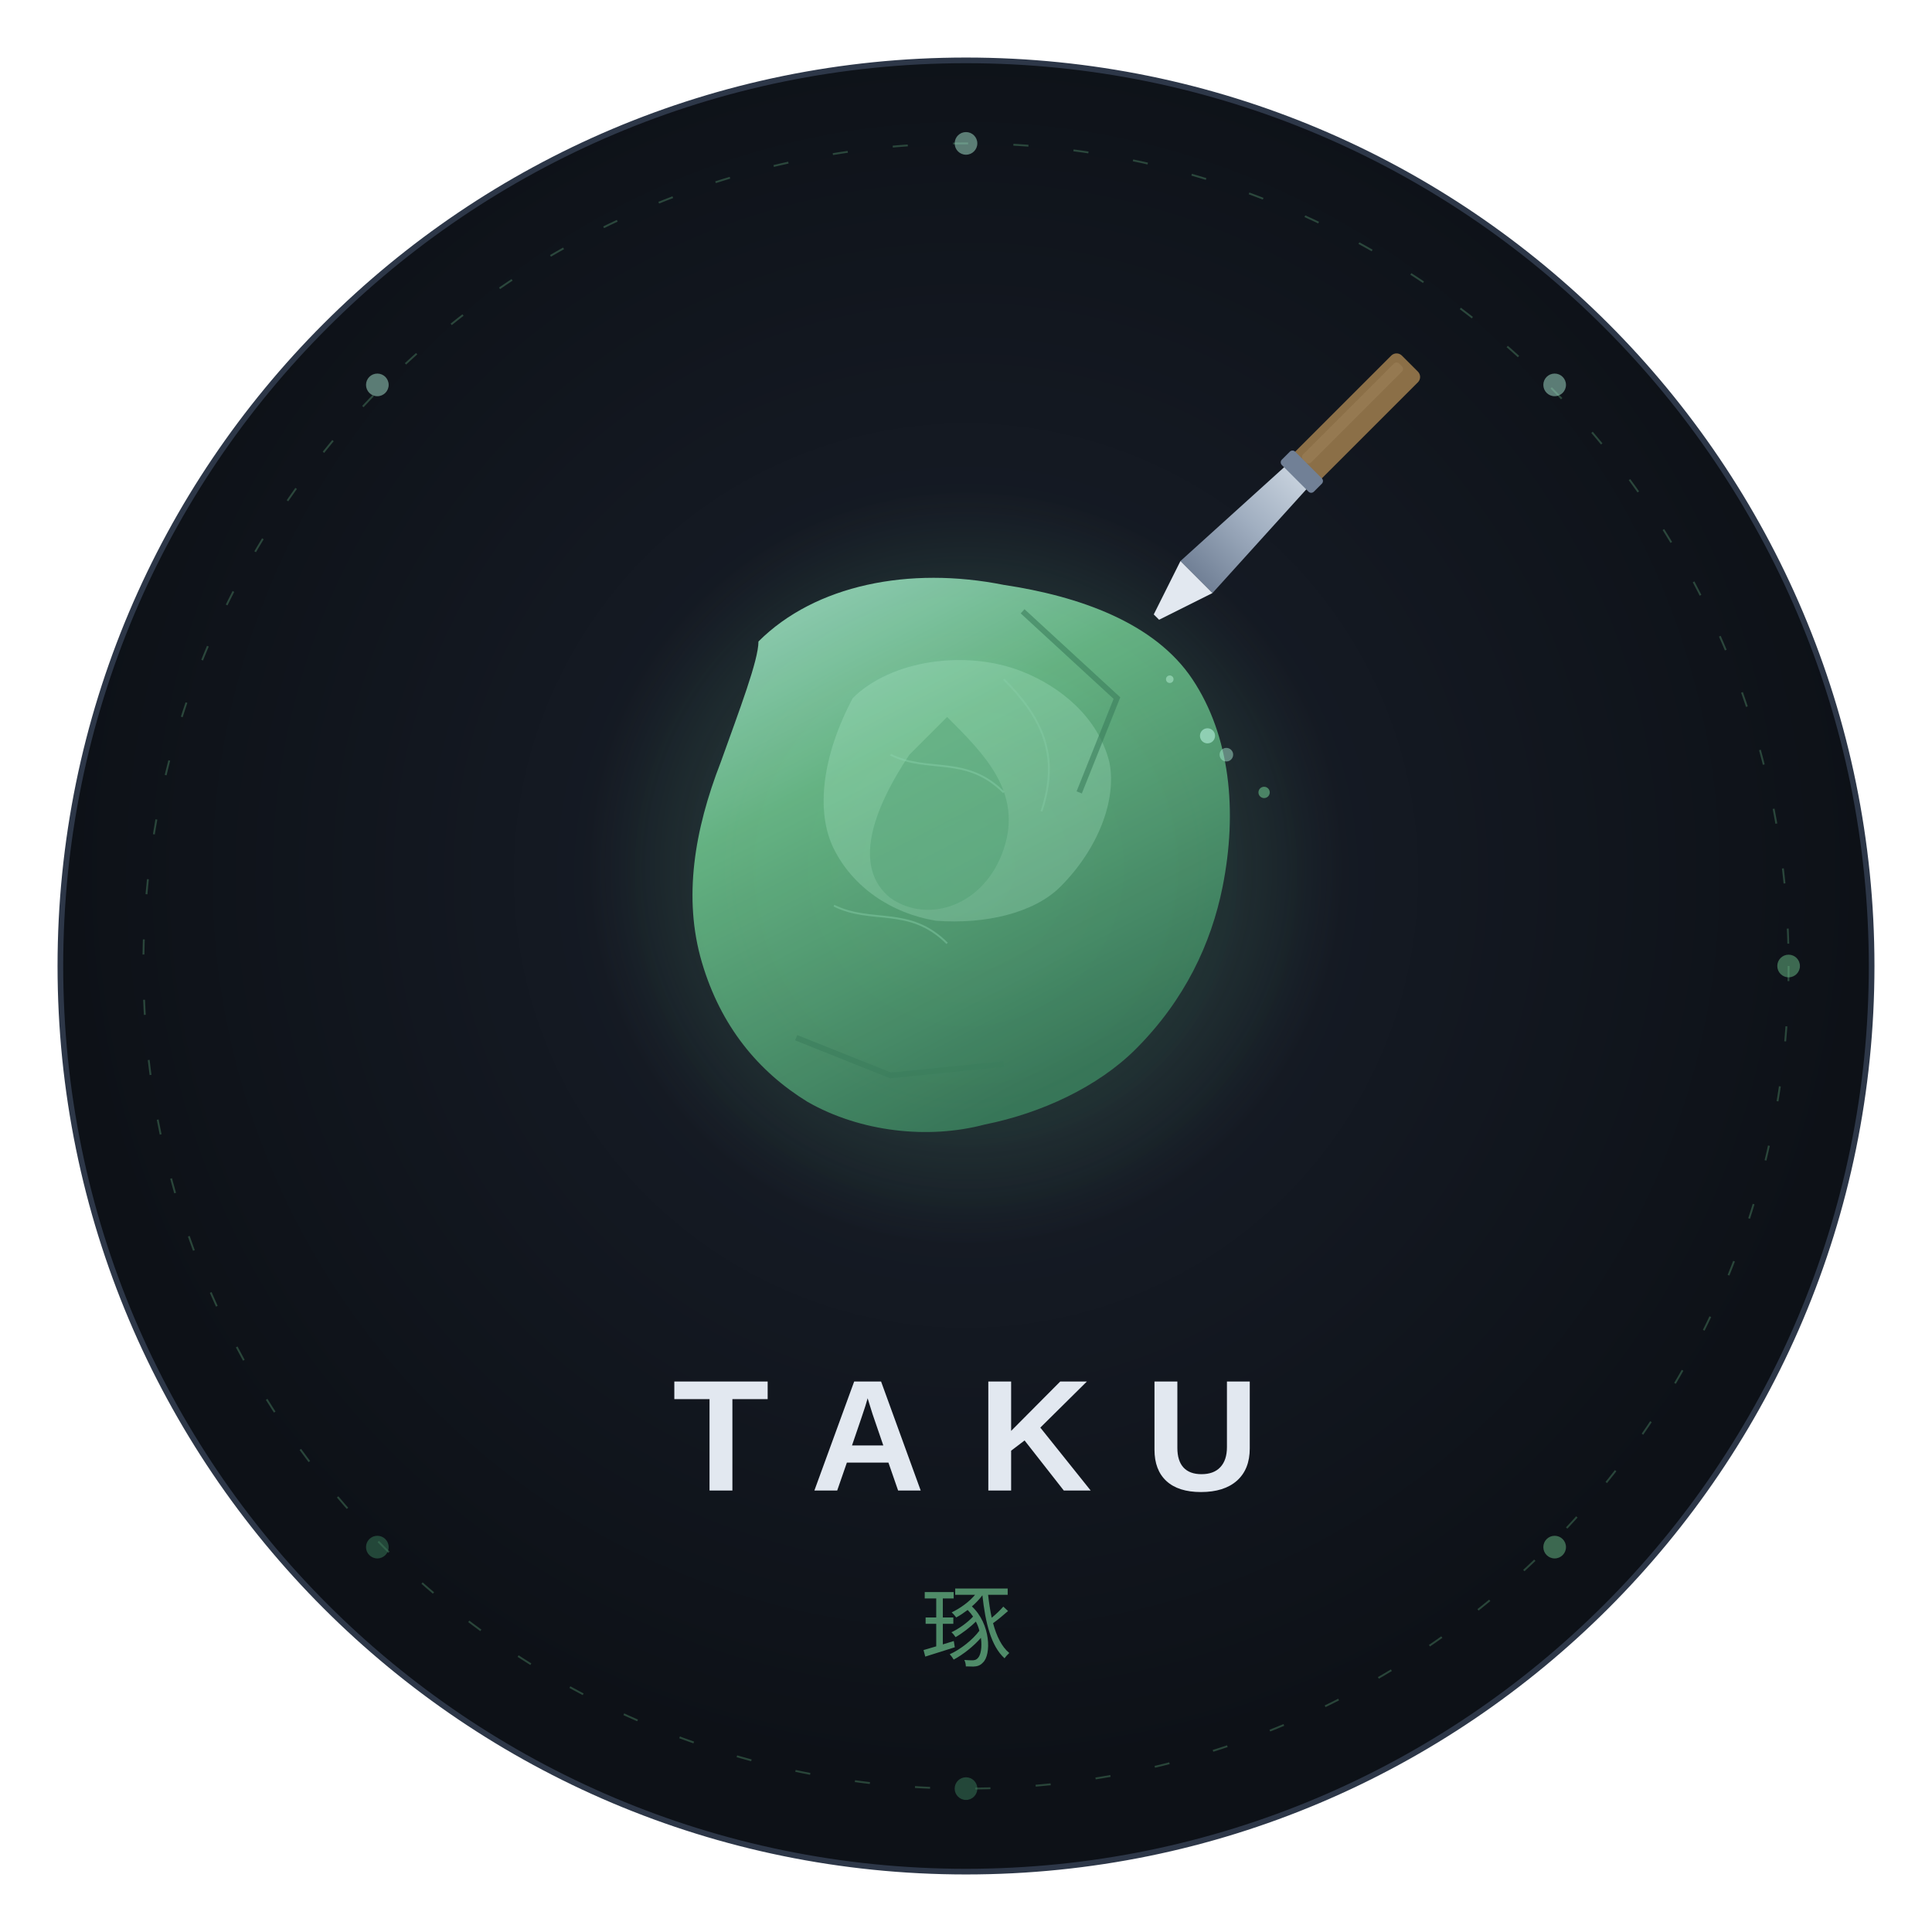
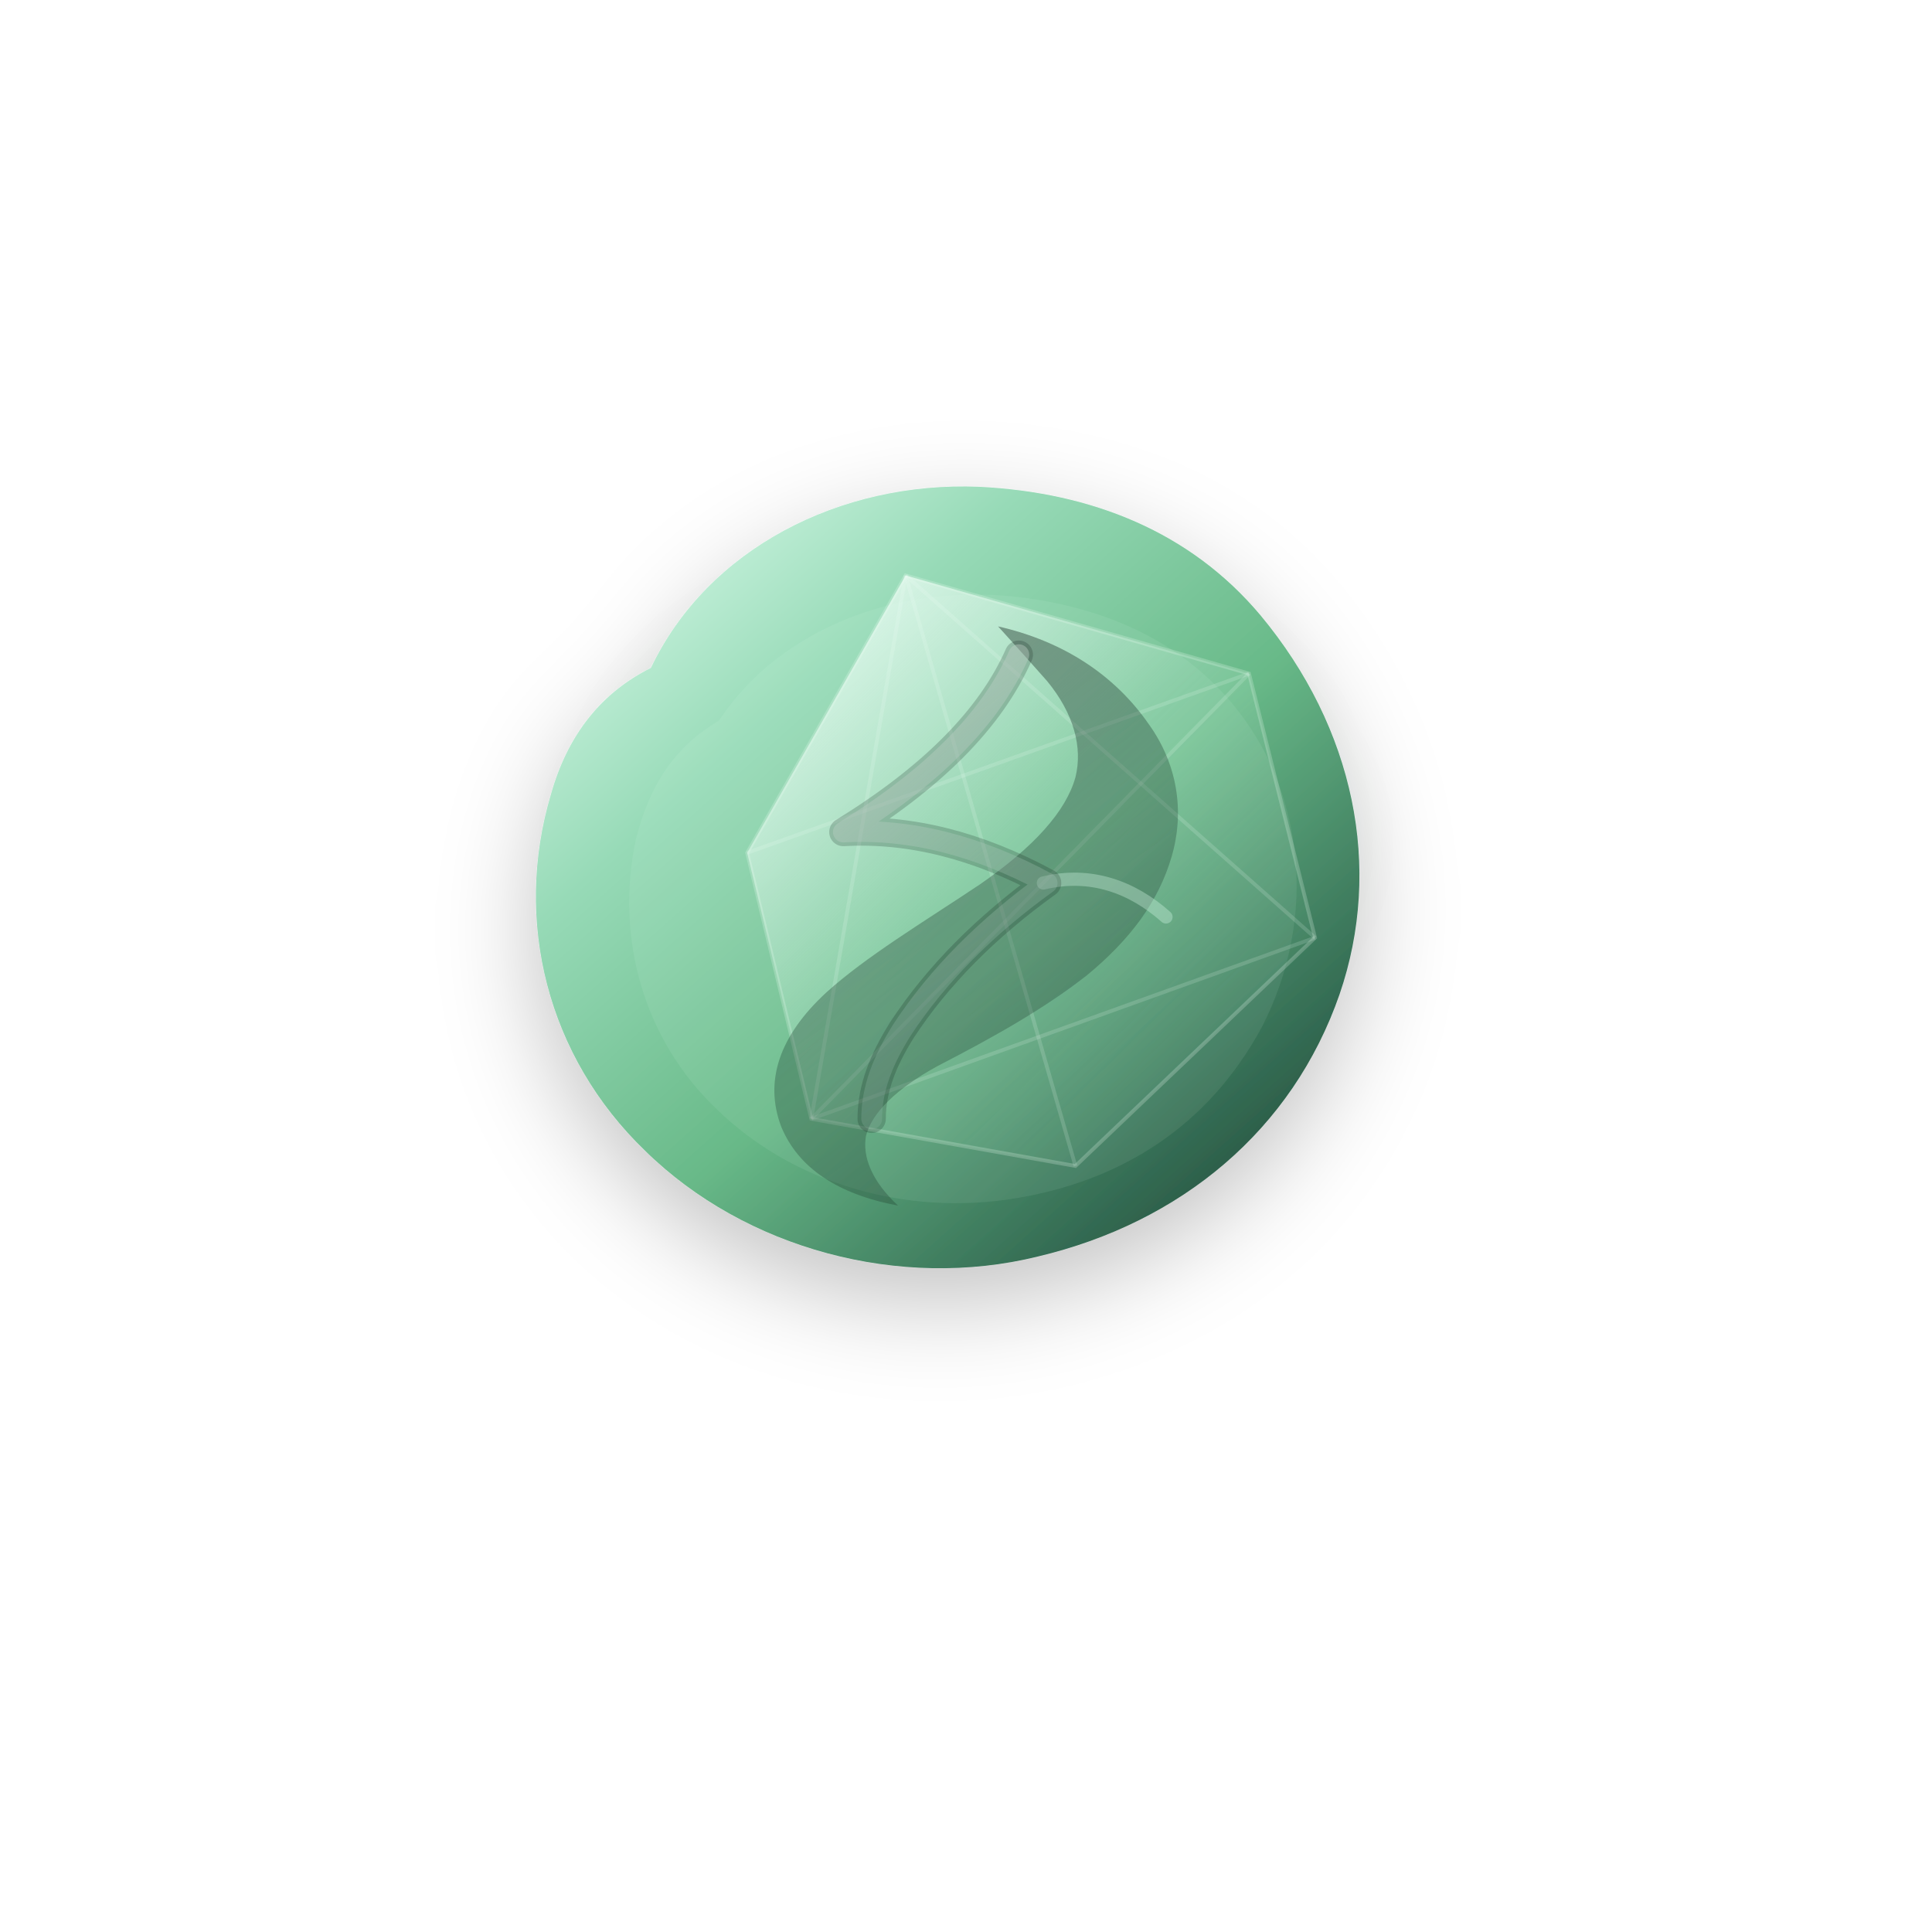
- <svg xmlns="http://www.w3.org/2000/svg" viewBox="0 0 512 512" width="512" height="512">
+ <svg xmlns="http://www.w3.org/2000/svg" width="1024" height="1024" viewBox="0 0 1024 1024" fill="none">
  <defs>
-     <linearGradient id="jadeGrad" x1="0%" y1="0%" x2="50%" y2="100%">
-       <stop offset="0%" style="stop-color:#A8E6CF;stop-opacity:1" />
-       <stop offset="40%" style="stop-color:#6BBF8A;stop-opacity:1" />
-       <stop offset="100%" style="stop-color:#3A7D5C;stop-opacity:1" />
+     <radialGradient id="glow" cx="0" cy="0" r="1" gradientUnits="userSpaceOnUse" gradientTransform="translate(512 446) rotate(90) scale(230 260)">
+       <stop offset="0" stop-color="#6BBF8A" stop-opacity="0.18" />
+       <stop offset="1" stop-color="#6BBF8A" stop-opacity="0" />
+     </radialGradient>
+     <linearGradient id="jade" x1="330" y1="268" x2="705" y2="688" gradientUnits="userSpaceOnUse">
+       <stop offset="0" stop-color="#D7FAE9" />
+       <stop offset="0.24" stop-color="#97DAB7" />
+       <stop offset="0.52" stop-color="#68B988" />
+       <stop offset="0.80" stop-color="#336A52" />
+       <stop offset="1" stop-color="#17372C" />
    </linearGradient>
-     <linearGradient id="jadeDarkGrad" x1="0%" y1="0%" x2="0%" y2="100%">
-       <stop offset="0%" style="stop-color:#3A7D5C;stop-opacity:1" />
-       <stop offset="100%" style="stop-color:#1B4332;stop-opacity:1" />
+     <linearGradient id="facet" x1="458" y1="304" x2="697" y2="548" gradientUnits="userSpaceOnUse">
+       <stop offset="0" stop-color="#F4FFF9" stop-opacity="0.76" />
+       <stop offset="0.45" stop-color="#CAF2DE" stop-opacity="0.24" />
+       <stop offset="1" stop-color="#6BBF8A" stop-opacity="0.05" />
    </linearGradient>
-     <linearGradient id="steelGrad" x1="0%" y1="0%" x2="0%" y2="100%">
-       <stop offset="0%" style="stop-color:#CBD5E0;stop-opacity:1" />
-       <stop offset="50%" style="stop-color:#A0AEC0;stop-opacity:1" />
-       <stop offset="100%" style="stop-color:#718096;stop-opacity:1" />
+     <linearGradient id="cutFill" x1="452" y1="350" x2="624" y2="594" gradientUnits="userSpaceOnUse">
+       <stop offset="0" stop-color="#0E1C17" stop-opacity="0.42" />
+       <stop offset="0.55" stop-color="#133025" stop-opacity="0.28" />
+       <stop offset="1" stop-color="#0B1713" stop-opacity="0.22" />
    </linearGradient>
-     <radialGradient id="bgGrad" cx="50%" cy="45%" r="50%">
-       <stop offset="0%" style="stop-color:#1A202C;stop-opacity:1" />
-       <stop offset="100%" style="stop-color:#0D1117;stop-opacity:1" />
-     </radialGradient>
-     <radialGradient id="jadeGlow" cx="50%" cy="50%" r="50%">
-       <stop offset="0%" style="stop-color:#6BBF8A;stop-opacity:0.4" />
-       <stop offset="100%" style="stop-color:#6BBF8A;stop-opacity:0" />
-     </radialGradient>
-     <radialGradient id="sparkGlow" cx="50%" cy="50%" r="50%">
-       <stop offset="0%" style="stop-color:#A8E6CF;stop-opacity:0.8" />
-       <stop offset="100%" style="stop-color:#A8E6CF;stop-opacity:0" />
-     </radialGradient>
+     <linearGradient id="cutStroke" x1="455" y1="345" x2="608" y2="560" gradientUnits="userSpaceOnUse">
+       <stop offset="0" stop-color="#F7FFF9" stop-opacity="0.50" />
+       <stop offset="0.5" stop-color="#D9FAE9" stop-opacity="0.28" />
+       <stop offset="1" stop-color="#A8E6CF" stop-opacity="0.16" />
+     </linearGradient>
+     <filter id="shadow" x="-35%" y="-35%" width="170%" height="170%">
+       <feDropShadow dx="0" dy="18" stdDeviation="26" flood-color="#000000" flood-opacity="0.24" />
+     </filter>
+     <filter id="blur" x="-50%" y="-50%" width="200%" height="200%">
+       <feGaussianBlur stdDeviation="22" />
+     </filter>
  </defs>
-   <circle cx="256" cy="256" r="240" fill="url(#bgGrad)" />
-   <circle cx="256" cy="256" r="240" fill="none" stroke="#2D3748" stroke-width="1.5" />
-   <g opacity="0.3">
-     <circle cx="256" cy="256" r="218" fill="none" stroke="#6BBF8A" stroke-width="0.5" stroke-dasharray="4 12" />
+   <ellipse cx="512" cy="446" rx="190" ry="136" fill="url(#glow)" filter="url(#blur)" />
+   <g filter="url(#shadow)">
+     <path d="M345 354            C375 291 445 255 519 258            C579 261 631 282 668 326            C718 386 733 460 710 527            C685 599 626 648 550 666            C477 684 395 662 342 610            C290 560 272 488 292 421            C301 389 319 367 345 354Z" fill="url(#jade)" />
+     <path d="M381 382            C414 332 479 308 544 317            C603 325 649 354 673 404            C694 450 691 501 669 544            C640 598 593 626 539 635            C480 645 420 627 380 588            C341 551 326 497 337 445            C344 417 357 396 381 382Z" fill="#E8FFF5" fill-opacity="0.08" />
+     <path d="M480 305L662 357L697 497L570 618L430 593L396 452L480 305Z" fill="url(#facet)" stroke="#F1FFF8" stroke-opacity="0.22" stroke-width="2" />
+     <g stroke="#F2FFF9" stroke-opacity="0.16" stroke-width="2">
+       <path d="M480 305L430 593" />
+       <path d="M480 305L570 618" />
+       <path d="M662 357L430 593" />
+       <path d="M697 497L480 305" />
+       <path d="M396 452L662 357" />
+       <path d="M430 593L697 497" />
+     </g>
+     <path d="M529 332            C564 340 591 358 609 384            C624 405 628 430 621 454            C614 478 599 498 576 517            C553 535 526 550 497 565            C475 577 462 590 459 602            C457 613 462 626 476 639            C444 633 423 619 414 597            C405 573 413 549 438 526            C459 507 489 489 519 469            C548 449 565 430 570 412            C574 396 569 378 555 361            C548 353 539 343 529 332Z" fill="url(#cutFill)" />
+     <path d="M540 347            C525 381 494 412 447 441            C482 439 518 448 555 468            C523 491 497 517 478 546            C468 562 462 577 462 593" stroke="url(#cutStroke)" stroke-width="11" stroke-linecap="round" stroke-linejoin="round" />
+     <path d="M553 468C578 462 600 470 618 486" stroke="#D8FAE9" stroke-opacity="0.34" stroke-width="7" stroke-linecap="round" />
+     <path d="M540 347            C525 381 494 412 447 441            C482 439 518 448 555 468            C523 491 497 517 478 546            C468 562 462 577 462 593" stroke="#0E1C17" stroke-opacity="0.20" stroke-width="15" stroke-linecap="round" stroke-linejoin="round" />
  </g>
-   <g>
-     <circle cx="256" cy="38" r="3" fill="#A8E6CF" opacity="0.5">
-       <animate attributeName="opacity" values="0.5;0.8;0.5" dur="4s" repeatCount="indefinite" />
-     </circle>
-     <circle cx="412" cy="102" r="3" fill="#A8E6CF" opacity="0.5">
-       <animate attributeName="opacity" values="0.5;0.8;0.5" dur="4s" begin="0.57s" repeatCount="indefinite" />
-     </circle>
-     <circle cx="474" cy="256" r="3" fill="#6BBF8A" opacity="0.5">
-       <animate attributeName="opacity" values="0.5;0.8;0.5" dur="4s" begin="1.14s" repeatCount="indefinite" />
-     </circle>
-     <circle cx="412" cy="410" r="3" fill="#6BBF8A" opacity="0.5">
-       <animate attributeName="opacity" values="0.5;0.8;0.5" dur="4s" begin="1.71s" repeatCount="indefinite" />
-     </circle>
-     <circle cx="256" cy="474" r="3" fill="#3A7D5C" opacity="0.5">
-       <animate attributeName="opacity" values="0.5;0.8;0.5" dur="4s" begin="2.28s" repeatCount="indefinite" />
-     </circle>
-     <circle cx="100" cy="410" r="3" fill="#3A7D5C" opacity="0.5">
-       <animate attributeName="opacity" values="0.5;0.8;0.5" dur="4s" begin="2.85s" repeatCount="indefinite" />
-     </circle>
-     <circle cx="100" cy="102" r="3" fill="#A8E6CF" opacity="0.5">
-       <animate attributeName="opacity" values="0.5;0.8;0.5" dur="4s" begin="3.42s" repeatCount="indefinite" />
-     </circle>
-   </g>
-   <circle cx="256" cy="230" r="100" fill="url(#jadeGlow)" />
-   <g transform="translate(256, 230)">
-     <path d="M-55,-60 C-40,-75 -15,-80 10,-75 C30,-72 50,-65 60,-50 C70,-35 72,-15 68,5 C65,20 58,35 45,48 C35,58 20,65 5,68 C-10,72 -28,70 -42,62 C-55,54 -65,42 -70,25 C-75,8 -72,-10 -65,-28 C-60,-42 -55,-55 -55,-60 Z" fill="url(#jadeGrad)" opacity="0.9" />
-     <path d="M-30,-45 C-20,-55 0,-58 15,-52 C25,-48 35,-40 38,-28 C40,-18 35,-5 25,5 C18,12 5,15 -8,14 C-20,12 -30,5 -35,-5 C-40,-15 -38,-30 -30,-45 Z" fill="#B8F0D5" opacity="0.25" />
-     <path d="M15,-68 L40,-45 L30,-20" fill="none" stroke="#3A7D5C" stroke-width="1.5" opacity="0.6" />
-     <path d="M-45,45 L-20,55 L10,52" fill="none" stroke="#3A7D5C" stroke-width="1.5" opacity="0.6" />
-     <path d="M-5,-40 C5,-30 15,-20 10,-5 C5,10 -10,15 -20,8 C-30,0 -25,-15 -15,-30 Z" fill="#4A9B6F" opacity="0.4" />
-     <path d="M-20,-30 C-10,-25 0,-30 10,-20" fill="none" stroke="#8DD4B0" stroke-width="0.5" opacity="0.4" />
-     <path d="M-35,10 C-25,15 -15,10 -5,20" fill="none" stroke="#8DD4B0" stroke-width="0.5" opacity="0.4" />
-     <path d="M10,-50 C20,-40 25,-30 20,-15" fill="none" stroke="#8DD4B0" stroke-width="0.5" opacity="0.3" />
-   </g>
-   <g transform="translate(310, 160) rotate(45)">
-     <path d="M-4,-50 L4,-50 L6,-10 L-6,-10 Z" fill="url(#steelGrad)" />
-     <path d="M-6,-10 L6,-10 L1,5 L-1,5 Z" fill="#E2E8F0" />
-     <rect x="-5" y="-90" width="10" height="40" rx="2" fill="#8B6F47" />
-     <rect x="-3" y="-88" width="3" height="36" rx="1" fill="#A0845C" opacity="0.5" />
-     <rect x="-6" y="-52" width="12" height="5" rx="1" fill="#718096" />
-   </g>
-   <g>
-     <circle cx="320" cy="195" r="2" fill="#A8E6CF" opacity="0.7">
-       <animate attributeName="cy" values="195;185;175" dur="2s" repeatCount="indefinite" />
-       <animate attributeName="opacity" values="0.7;0.3;0" dur="2s" repeatCount="indefinite" />
-     </circle>
-     <circle cx="335" cy="210" r="1.5" fill="#6BBF8A" opacity="0.6">
-       <animate attributeName="cy" values="210;198;188" dur="2.5s" repeatCount="indefinite" />
-       <animate attributeName="opacity" values="0.6;0.2;0" dur="2.5s" repeatCount="indefinite" />
-     </circle>
-     <circle cx="310" cy="180" r="1" fill="#B8F0D5" opacity="0.5">
-       <animate attributeName="cy" values="180;168;158" dur="1.8s" repeatCount="indefinite" />
-       <animate attributeName="opacity" values="0.5;0.2;0" dur="1.8s" repeatCount="indefinite" />
-     </circle>
-     <circle cx="325" cy="200" r="1.8" fill="#A8E6CF" opacity="0.5">
-       <animate attributeName="cy" values="200;188;178" dur="2.2s" repeatCount="indefinite" />
-       <animate attributeName="opacity" values="0.5;0.2;0" dur="2.2s" repeatCount="indefinite" />
-     </circle>
-   </g>
-   <text x="256" y="395" text-anchor="middle" font-family="'SF Pro Display', 'Helvetica Neue', Arial, sans-serif" font-size="42" font-weight="700" letter-spacing="14" fill="#E2E8F0">
-     TAKU
-   </text>
-   <text x="256" y="440" text-anchor="middle" font-family="'Noto Serif SC', 'SimSun', 'STSong', serif" font-size="24" fill="#6BBF8A" opacity="0.7">
-     琢
-   </text>
</svg>
